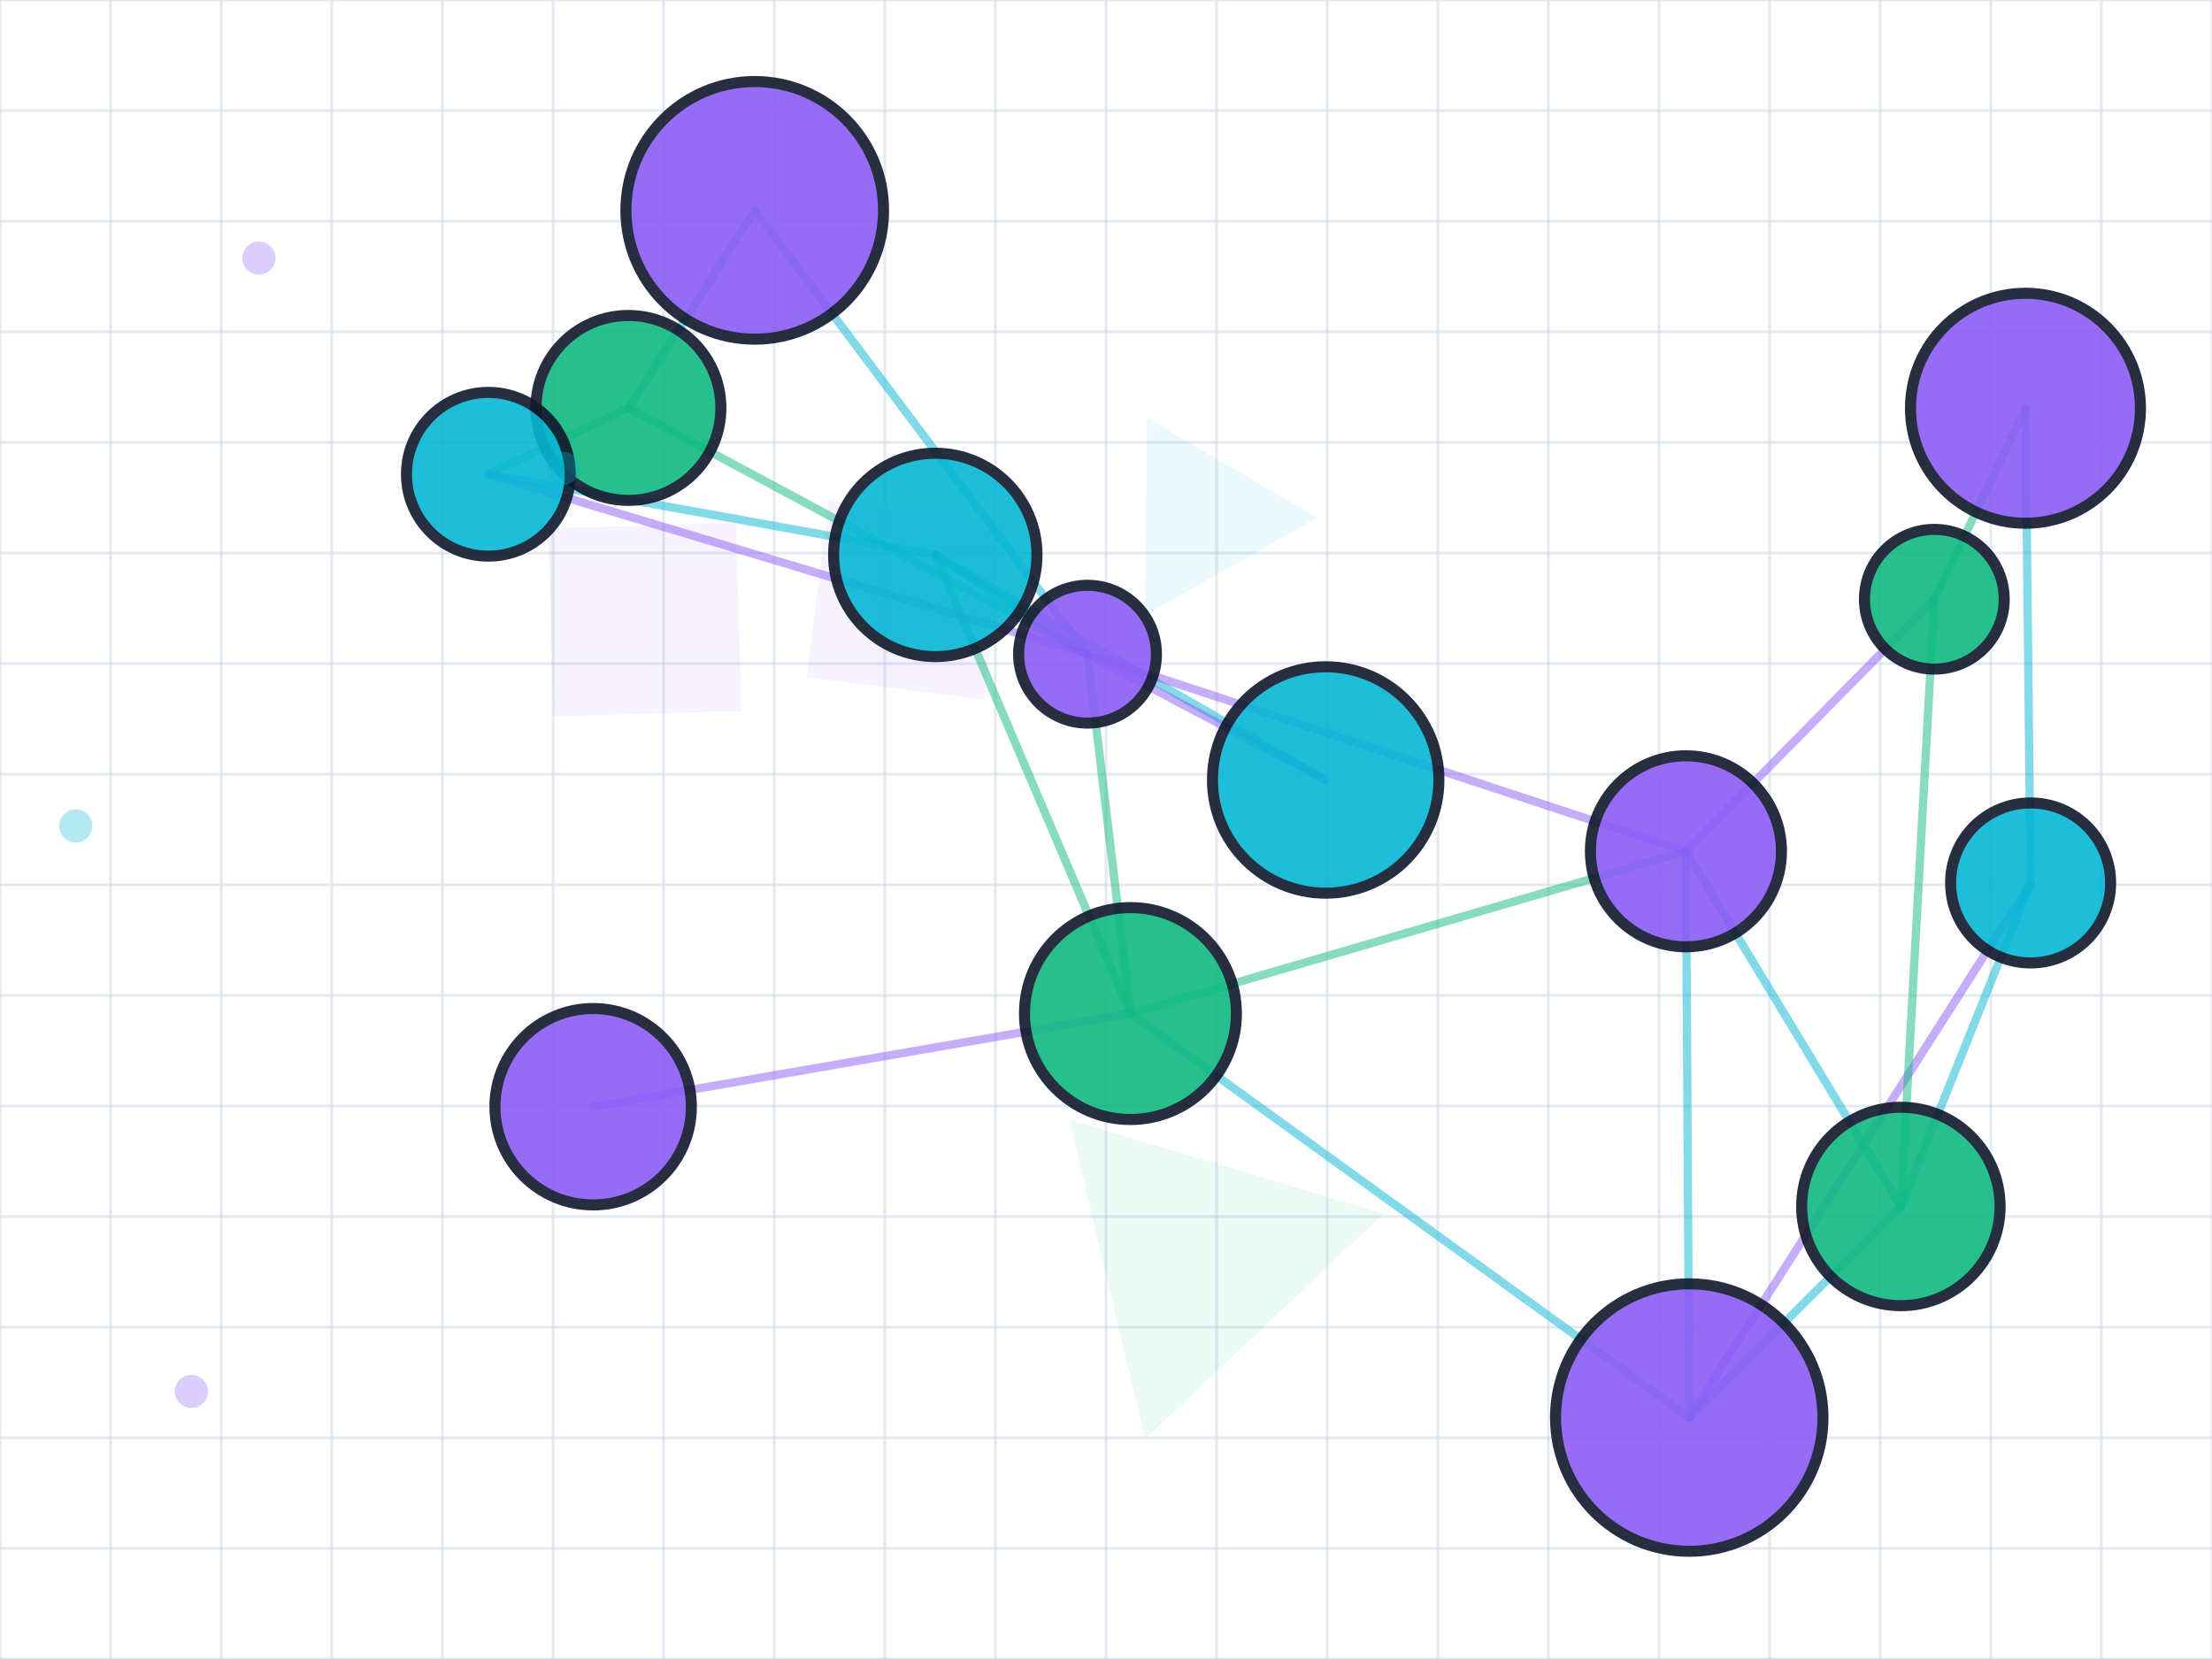
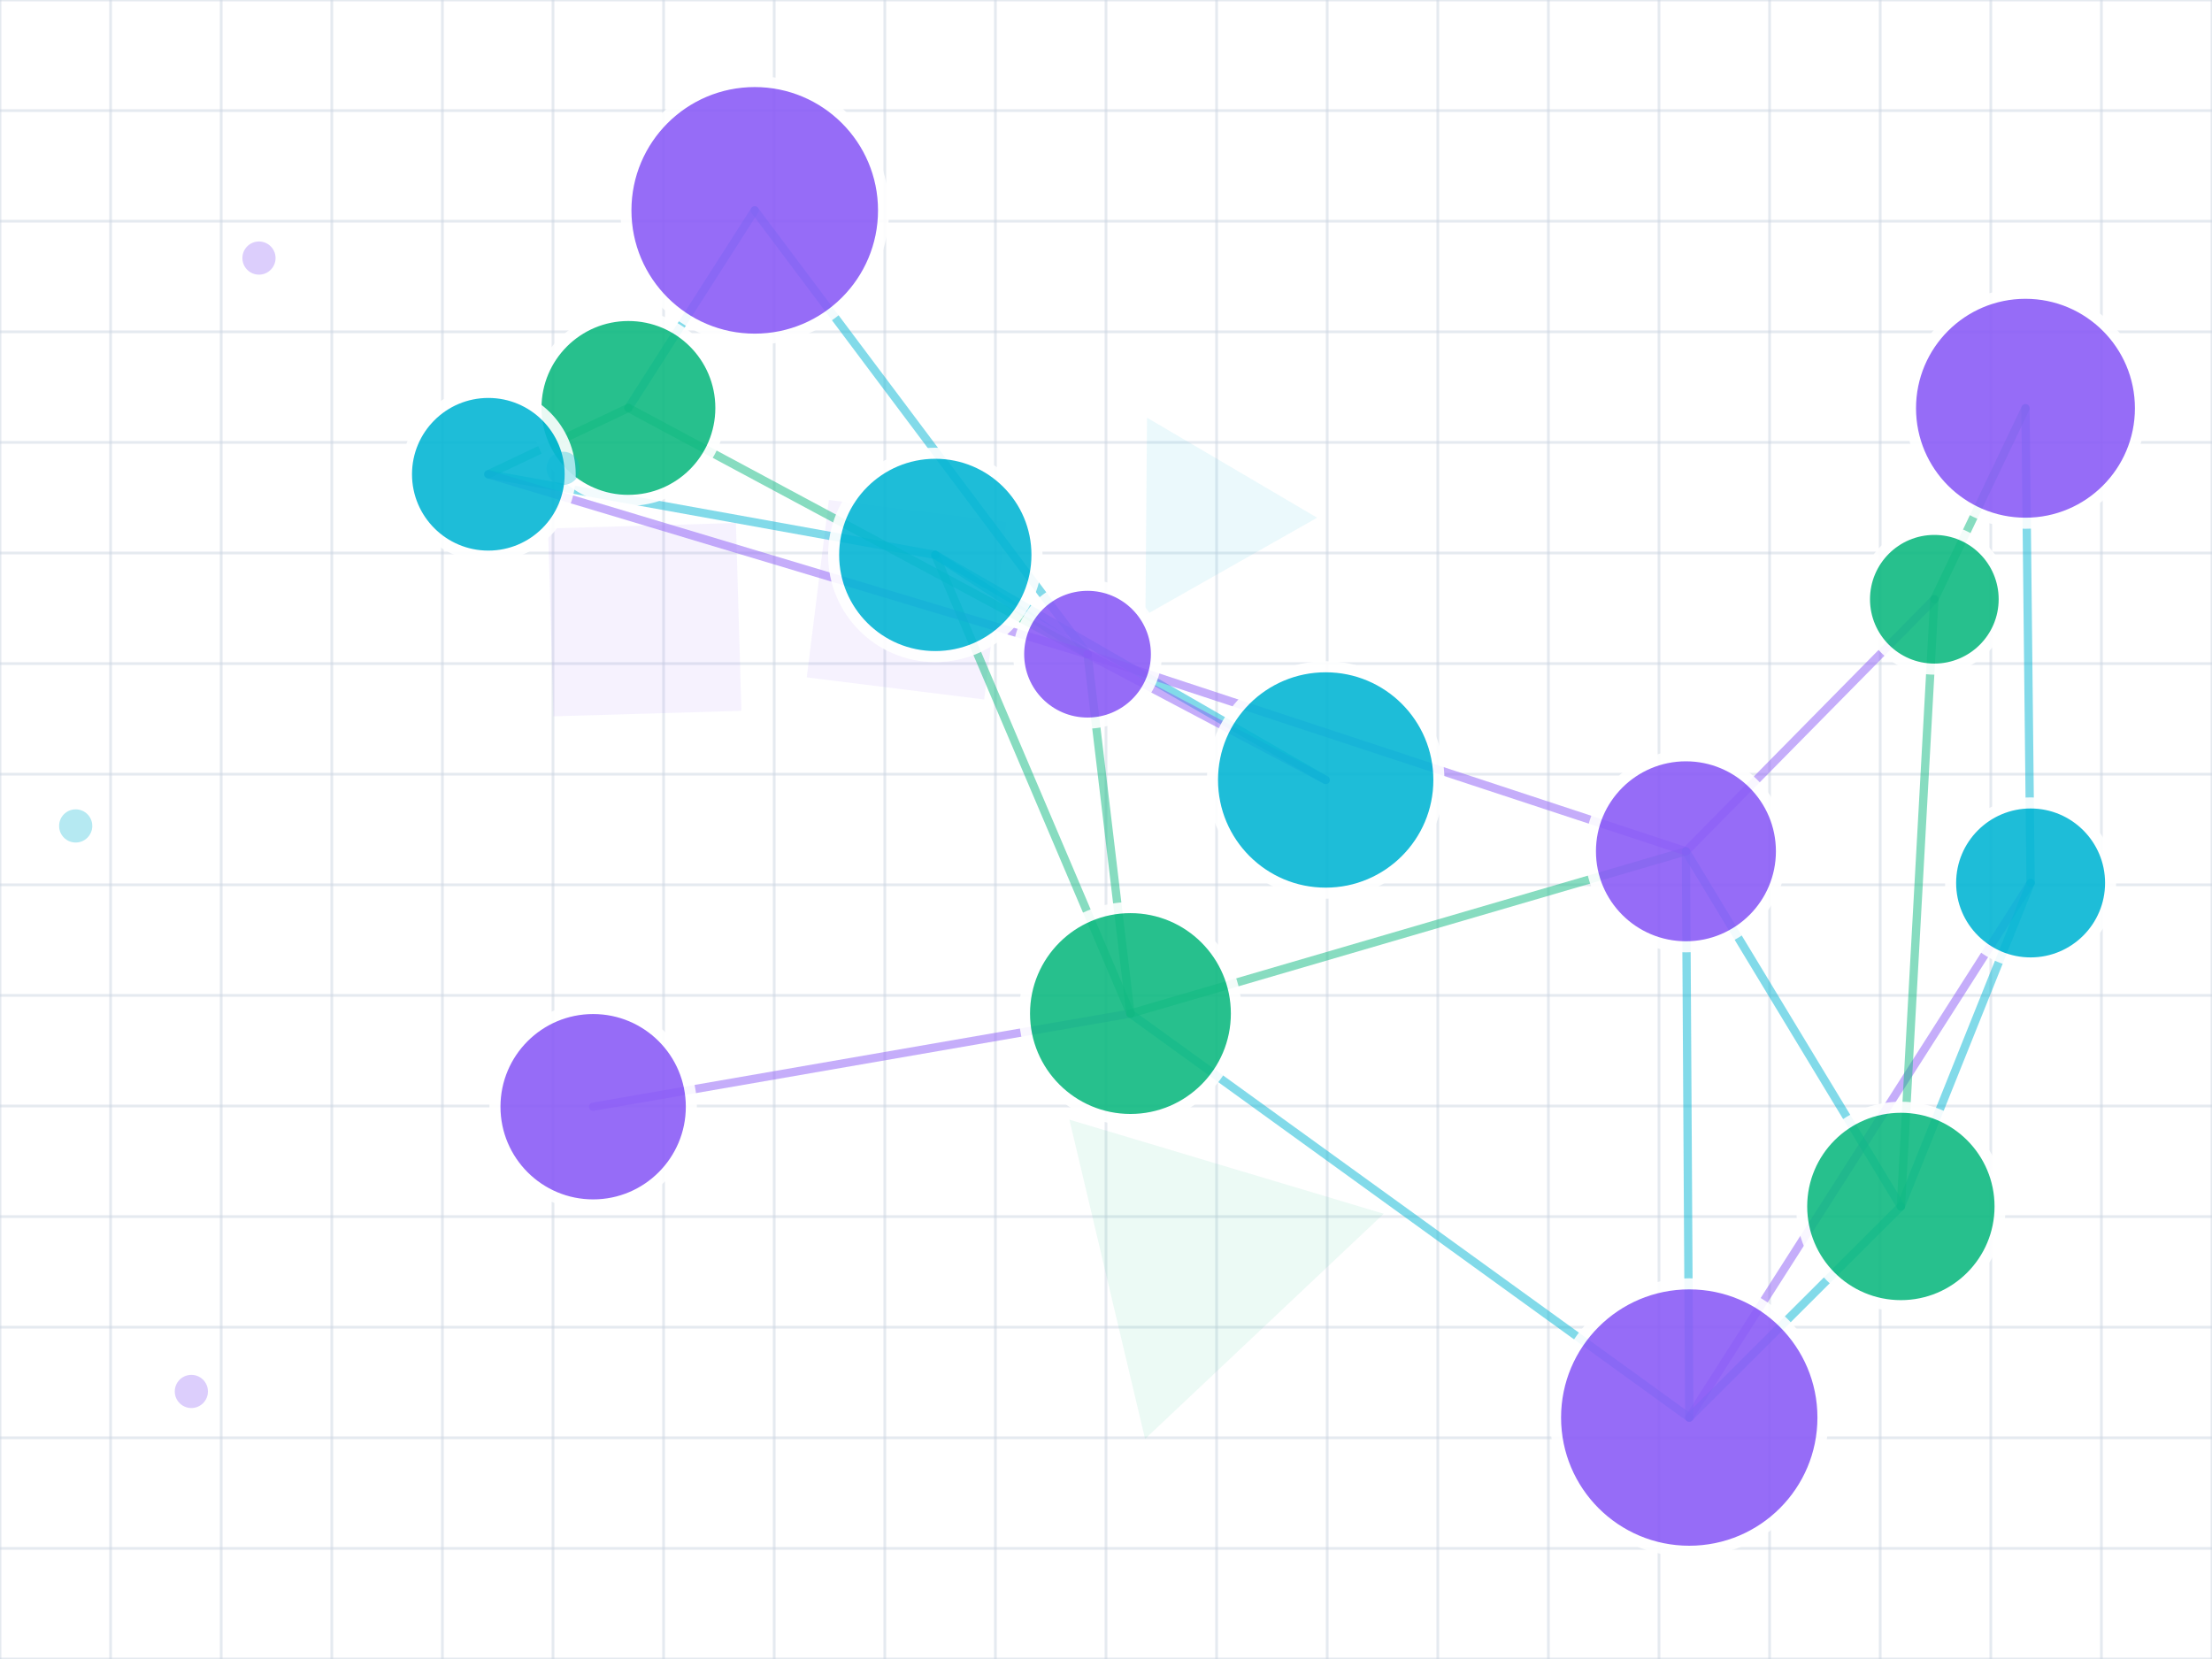
- <svg xmlns="http://www.w3.org/2000/svg" viewBox="0 0 800 600" width="800" height="600" role="img" aria-label="Automatonic AI Geometric Illustration">
-   <rect width="800" height="600" fill="#FFFFFF" />
+ <svg xmlns="http://www.w3.org/2000/svg" viewBox="0 0 800 600" width="800" height="600" role="img" aria-label="Automatonic AI Geometric Illustration" version="1.1" id="svg79">
+   <defs id="defs79" />
+   <rect width="800" height="600" fill="#FFFFFF" id="rect1" />
  <g id="grid-pattern">
-     <line x1="0" y1="0" x2="0" y2="600" stroke="#CBD5E1" stroke-width="1" opacity="0.5" />
-     <line x1="40" y1="0" x2="40" y2="600" stroke="#CBD5E1" stroke-width="1" opacity="0.5" />
-     <line x1="80" y1="0" x2="80" y2="600" stroke="#CBD5E1" stroke-width="1" opacity="0.5" />
-     <line x1="120" y1="0" x2="120" y2="600" stroke="#CBD5E1" stroke-width="1" opacity="0.5" />
-     <line x1="160" y1="0" x2="160" y2="600" stroke="#CBD5E1" stroke-width="1" opacity="0.5" />
-     <line x1="200" y1="0" x2="200" y2="600" stroke="#CBD5E1" stroke-width="1" opacity="0.5" />
-     <line x1="240" y1="0" x2="240" y2="600" stroke="#CBD5E1" stroke-width="1" opacity="0.5" />
-     <line x1="280" y1="0" x2="280" y2="600" stroke="#CBD5E1" stroke-width="1" opacity="0.5" />
-     <line x1="320" y1="0" x2="320" y2="600" stroke="#CBD5E1" stroke-width="1" opacity="0.5" />
-     <line x1="360" y1="0" x2="360" y2="600" stroke="#CBD5E1" stroke-width="1" opacity="0.5" />
-     <line x1="400" y1="0" x2="400" y2="600" stroke="#CBD5E1" stroke-width="1" opacity="0.5" />
-     <line x1="440" y1="0" x2="440" y2="600" stroke="#CBD5E1" stroke-width="1" opacity="0.5" />
-     <line x1="480" y1="0" x2="480" y2="600" stroke="#CBD5E1" stroke-width="1" opacity="0.5" />
-     <line x1="520" y1="0" x2="520" y2="600" stroke="#CBD5E1" stroke-width="1" opacity="0.5" />
-     <line x1="560" y1="0" x2="560" y2="600" stroke="#CBD5E1" stroke-width="1" opacity="0.5" />
-     <line x1="600" y1="0" x2="600" y2="600" stroke="#CBD5E1" stroke-width="1" opacity="0.5" />
-     <line x1="640" y1="0" x2="640" y2="600" stroke="#CBD5E1" stroke-width="1" opacity="0.5" />
-     <line x1="680" y1="0" x2="680" y2="600" stroke="#CBD5E1" stroke-width="1" opacity="0.5" />
-     <line x1="720" y1="0" x2="720" y2="600" stroke="#CBD5E1" stroke-width="1" opacity="0.5" />
-     <line x1="760" y1="0" x2="760" y2="600" stroke="#CBD5E1" stroke-width="1" opacity="0.5" />
-     <line x1="800" y1="0" x2="800" y2="600" stroke="#CBD5E1" stroke-width="1" opacity="0.5" />
-     <line x1="0" y1="0" x2="800" y2="0" stroke="#CBD5E1" stroke-width="1" opacity="0.5" />
-     <line x1="0" y1="40" x2="800" y2="40" stroke="#CBD5E1" stroke-width="1" opacity="0.5" />
-     <line x1="0" y1="80" x2="800" y2="80" stroke="#CBD5E1" stroke-width="1" opacity="0.5" />
-     <line x1="0" y1="120" x2="800" y2="120" stroke="#CBD5E1" stroke-width="1" opacity="0.5" />
-     <line x1="0" y1="160" x2="800" y2="160" stroke="#CBD5E1" stroke-width="1" opacity="0.5" />
-     <line x1="0" y1="200" x2="800" y2="200" stroke="#CBD5E1" stroke-width="1" opacity="0.5" />
-     <line x1="0" y1="240" x2="800" y2="240" stroke="#CBD5E1" stroke-width="1" opacity="0.5" />
-     <line x1="0" y1="280" x2="800" y2="280" stroke="#CBD5E1" stroke-width="1" opacity="0.5" />
-     <line x1="0" y1="320" x2="800" y2="320" stroke="#CBD5E1" stroke-width="1" opacity="0.5" />
-     <line x1="0" y1="360" x2="800" y2="360" stroke="#CBD5E1" stroke-width="1" opacity="0.5" />
-     <line x1="0" y1="400" x2="800" y2="400" stroke="#CBD5E1" stroke-width="1" opacity="0.5" />
-     <line x1="0" y1="440" x2="800" y2="440" stroke="#CBD5E1" stroke-width="1" opacity="0.5" />
-     <line x1="0" y1="480" x2="800" y2="480" stroke="#CBD5E1" stroke-width="1" opacity="0.5" />
-     <line x1="0" y1="520" x2="800" y2="520" stroke="#CBD5E1" stroke-width="1" opacity="0.5" />
-     <line x1="0" y1="560" x2="800" y2="560" stroke="#CBD5E1" stroke-width="1" opacity="0.5" />
-     <line x1="0" y1="600" x2="800" y2="600" stroke="#CBD5E1" stroke-width="1" opacity="0.5" />
+     <line x1="0" y1="0" x2="0" y2="600" stroke="#CBD5E1" stroke-width="1" opacity="0.5" id="line1" />
+     <line x1="40" y1="0" x2="40" y2="600" stroke="#CBD5E1" stroke-width="1" opacity="0.5" id="line2" />
+     <line x1="80" y1="0" x2="80" y2="600" stroke="#CBD5E1" stroke-width="1" opacity="0.5" id="line3" />
+     <line x1="120" y1="0" x2="120" y2="600" stroke="#CBD5E1" stroke-width="1" opacity="0.5" id="line4" />
+     <line x1="160" y1="0" x2="160" y2="600" stroke="#CBD5E1" stroke-width="1" opacity="0.5" id="line5" />
+     <line x1="200" y1="0" x2="200" y2="600" stroke="#CBD5E1" stroke-width="1" opacity="0.5" id="line6" />
+     <line x1="240" y1="0" x2="240" y2="600" stroke="#CBD5E1" stroke-width="1" opacity="0.5" id="line7" />
+     <line x1="280" y1="0" x2="280" y2="600" stroke="#CBD5E1" stroke-width="1" opacity="0.5" id="line8" />
+     <line x1="320" y1="0" x2="320" y2="600" stroke="#CBD5E1" stroke-width="1" opacity="0.5" id="line9" />
+     <line x1="360" y1="0" x2="360" y2="600" stroke="#CBD5E1" stroke-width="1" opacity="0.5" id="line10" />
+     <line x1="400" y1="0" x2="400" y2="600" stroke="#CBD5E1" stroke-width="1" opacity="0.5" id="line11" />
+     <line x1="440" y1="0" x2="440" y2="600" stroke="#CBD5E1" stroke-width="1" opacity="0.5" id="line12" />
+     <line x1="480" y1="0" x2="480" y2="600" stroke="#CBD5E1" stroke-width="1" opacity="0.5" id="line13" />
+     <line x1="520" y1="0" x2="520" y2="600" stroke="#CBD5E1" stroke-width="1" opacity="0.5" id="line14" />
+     <line x1="560" y1="0" x2="560" y2="600" stroke="#CBD5E1" stroke-width="1" opacity="0.5" id="line15" />
+     <line x1="600" y1="0" x2="600" y2="600" stroke="#CBD5E1" stroke-width="1" opacity="0.5" id="line16" />
+     <line x1="640" y1="0" x2="640" y2="600" stroke="#CBD5E1" stroke-width="1" opacity="0.5" id="line17" />
+     <line x1="680" y1="0" x2="680" y2="600" stroke="#CBD5E1" stroke-width="1" opacity="0.5" id="line18" />
+     <line x1="720" y1="0" x2="720" y2="600" stroke="#CBD5E1" stroke-width="1" opacity="0.5" id="line19" />
+     <line x1="760" y1="0" x2="760" y2="600" stroke="#CBD5E1" stroke-width="1" opacity="0.5" id="line20" />
+     <line x1="800" y1="0" x2="800" y2="600" stroke="#CBD5E1" stroke-width="1" opacity="0.5" id="line21" />
+     <line x1="0" y1="0" x2="800" y2="0" stroke="#CBD5E1" stroke-width="1" opacity="0.5" id="line22" />
+     <line x1="0" y1="40" x2="800" y2="40" stroke="#CBD5E1" stroke-width="1" opacity="0.5" id="line23" />
+     <line x1="0" y1="80" x2="800" y2="80" stroke="#CBD5E1" stroke-width="1" opacity="0.5" id="line24" />
+     <line x1="0" y1="120" x2="800" y2="120" stroke="#CBD5E1" stroke-width="1" opacity="0.5" id="line25" />
+     <line x1="0" y1="160" x2="800" y2="160" stroke="#CBD5E1" stroke-width="1" opacity="0.5" id="line26" />
+     <line x1="0" y1="200" x2="800" y2="200" stroke="#CBD5E1" stroke-width="1" opacity="0.5" id="line27" />
+     <line x1="0" y1="240" x2="800" y2="240" stroke="#CBD5E1" stroke-width="1" opacity="0.5" id="line28" />
+     <line x1="0" y1="280" x2="800" y2="280" stroke="#CBD5E1" stroke-width="1" opacity="0.5" id="line29" />
+     <line x1="0" y1="320" x2="800" y2="320" stroke="#CBD5E1" stroke-width="1" opacity="0.5" id="line30" />
+     <line x1="0" y1="360" x2="800" y2="360" stroke="#CBD5E1" stroke-width="1" opacity="0.5" id="line31" />
+     <line x1="0" y1="400" x2="800" y2="400" stroke="#CBD5E1" stroke-width="1" opacity="0.5" id="line32" />
+     <line x1="0" y1="440" x2="800" y2="440" stroke="#CBD5E1" stroke-width="1" opacity="0.5" id="line33" />
+     <line x1="0" y1="480" x2="800" y2="480" stroke="#CBD5E1" stroke-width="1" opacity="0.5" id="line34" />
+     <line x1="0" y1="520" x2="800" y2="520" stroke="#CBD5E1" stroke-width="1" opacity="0.5" id="line35" />
+     <line x1="0" y1="560" x2="800" y2="560" stroke="#CBD5E1" stroke-width="1" opacity="0.5" id="line36" />
+     <line x1="0" y1="600" x2="800" y2="600" stroke="#CBD5E1" stroke-width="1" opacity="0.5" id="line37" />
  </g>
  <g id="background-shapes">
-     <rect x="199.188" y="190.116" width="67.974" height="67.974" fill="#8B5CF6" opacity="0.08" transform="rotate(-1.668596 233.1745 224.1025)" />
-     <rect x="295.52" y="184.567" width="64.663" height="64.663" fill="#8B5CF6" opacity="0.08" transform="rotate(7.105195 327.8517 216.8979)" />
-     <path d="M 414.265,222.432 L 476.354,187.24 L 414.832,151.066 Z" fill="#06B6D4" opacity="0.08" />
-     <path d="M 414.13,520.403 L 500.447,438.967 L 386.763,404.932 Z" fill="#10B981" opacity="0.08" />
+     <rect x="199.188" y="190.116" width="67.974" height="67.974" fill="#8B5CF6" opacity="0.08" transform="rotate(-1.668596 233.1745 224.1025)" id="rect37" />
+     <rect x="295.52" y="184.567" width="64.663" height="64.663" fill="#8B5CF6" opacity="0.08" transform="rotate(7.105195 327.8517 216.8979)" id="rect38" />
+     <path d="M 414.265,222.432 L 476.354,187.24 L 414.832,151.066 Z" fill="#06B6D4" opacity="0.08" id="path38" />
+     <path d="M 414.13,520.403 L 500.447,438.967 L 386.763,404.932 Z" fill="#10B981" opacity="0.08" id="path39" />
  </g>
  <g id="graph-edges">
-     <line x1="272.958" y1="76.078" x2="227.275" y2="147.535" stroke="#06B6D4" stroke-width="3" opacity="0.5" stroke-linecap="round" />
-     <line x1="272.958" y1="76.078" x2="393.322" y2="236.597" stroke="#06B6D4" stroke-width="3" opacity="0.5" stroke-linecap="round" />
-     <line x1="610.941" y1="512.679" x2="408.841" y2="366.564" stroke="#06B6D4" stroke-width="3" opacity="0.5" stroke-linecap="round" />
-     <line x1="610.941" y1="512.679" x2="734.395" y2="319.329" stroke="#8B5CF6" stroke-width="3" opacity="0.5" stroke-linecap="round" />
-     <line x1="610.941" y1="512.679" x2="609.74" y2="307.881" stroke="#06B6D4" stroke-width="3" opacity="0.5" stroke-linecap="round" />
-     <line x1="610.941" y1="512.679" x2="687.475" y2="436.333" stroke="#06B6D4" stroke-width="3" opacity="0.5" stroke-linecap="round" />
-     <line x1="408.841" y1="366.564" x2="338.264" y2="200.695" stroke="#10B981" stroke-width="3" opacity="0.5" stroke-linecap="round" />
-     <line x1="408.841" y1="366.564" x2="214.519" y2="400.259" stroke="#8B5CF6" stroke-width="3" opacity="0.5" stroke-linecap="round" />
-     <line x1="408.841" y1="366.564" x2="393.322" y2="236.597" stroke="#10B981" stroke-width="3" opacity="0.5" stroke-linecap="round" />
-     <line x1="408.841" y1="366.564" x2="609.74" y2="307.881" stroke="#10B981" stroke-width="3" opacity="0.5" stroke-linecap="round" />
-     <line x1="338.264" y1="200.695" x2="393.322" y2="236.597" stroke="#06B6D4" stroke-width="3" opacity="0.5" stroke-linecap="round" />
-     <line x1="338.264" y1="200.695" x2="479.453" y2="282.086" stroke="#06B6D4" stroke-width="3" opacity="0.5" stroke-linecap="round" />
-     <line x1="338.264" y1="200.695" x2="176.613" y2="171.527" stroke="#06B6D4" stroke-width="3" opacity="0.5" stroke-linecap="round" />
-     <line x1="734.395" y1="319.329" x2="732.541" y2="147.65" stroke="#06B6D4" stroke-width="3" opacity="0.5" stroke-linecap="round" />
-     <line x1="734.395" y1="319.329" x2="687.475" y2="436.333" stroke="#06B6D4" stroke-width="3" opacity="0.5" stroke-linecap="round" />
-     <line x1="227.275" y1="147.535" x2="393.322" y2="236.597" stroke="#10B981" stroke-width="3" opacity="0.5" stroke-linecap="round" />
-     <line x1="227.275" y1="147.535" x2="176.613" y2="171.527" stroke="#10B981" stroke-width="3" opacity="0.5" stroke-linecap="round" />
-     <line x1="699.578" y1="216.728" x2="732.541" y2="147.65" stroke="#10B981" stroke-width="3" opacity="0.5" stroke-linecap="round" />
-     <line x1="699.578" y1="216.728" x2="609.74" y2="307.881" stroke="#8B5CF6" stroke-width="3" opacity="0.5" stroke-linecap="round" />
-     <line x1="699.578" y1="216.728" x2="687.475" y2="436.333" stroke="#10B981" stroke-width="3" opacity="0.5" stroke-linecap="round" />
-     <line x1="393.322" y1="236.597" x2="479.453" y2="282.086" stroke="#8B5CF6" stroke-width="3" opacity="0.5" stroke-linecap="round" />
-     <line x1="393.322" y1="236.597" x2="176.613" y2="171.527" stroke="#8B5CF6" stroke-width="3" opacity="0.5" stroke-linecap="round" />
-     <line x1="393.322" y1="236.597" x2="609.74" y2="307.881" stroke="#8B5CF6" stroke-width="3" opacity="0.5" stroke-linecap="round" />
-     <line x1="609.74" y1="307.881" x2="687.475" y2="436.333" stroke="#06B6D4" stroke-width="3" opacity="0.5" stroke-linecap="round" />
+     <line x1="272.958" y1="76.078" x2="227.275" y2="147.535" stroke="#06B6D4" stroke-width="3" opacity="0.5" stroke-linecap="round" id="line39" />
+     <line x1="272.958" y1="76.078" x2="393.322" y2="236.597" stroke="#06B6D4" stroke-width="3" opacity="0.5" stroke-linecap="round" id="line40" />
+     <line x1="610.941" y1="512.679" x2="408.841" y2="366.564" stroke="#06B6D4" stroke-width="3" opacity="0.5" stroke-linecap="round" id="line41" />
+     <line x1="610.941" y1="512.679" x2="734.395" y2="319.329" stroke="#06B6D4" stroke-width="3" opacity="0.5" stroke-linecap="round" id="line42" style="stroke:#8b5cf6;stroke-opacity:1" />
+     <line x1="610.941" y1="512.679" x2="609.74" y2="307.881" stroke="#06B6D4" stroke-width="3" opacity="0.5" stroke-linecap="round" id="line43" />
+     <line x1="610.941" y1="512.679" x2="687.475" y2="436.333" stroke="#06B6D4" stroke-width="3" opacity="0.5" stroke-linecap="round" id="line44" />
+     <line x1="408.841" y1="366.564" x2="338.264" y2="200.695" stroke="#10B981" stroke-width="3" opacity="0.5" stroke-linecap="round" id="line45" />
+     <line x1="408.841" y1="366.564" x2="214.519" y2="400.259" stroke="#10B981" stroke-width="3" opacity="0.5" stroke-linecap="round" id="line46" style="stroke:#8b5cf6;stroke-opacity:1" />
+     <line x1="408.841" y1="366.564" x2="393.322" y2="236.597" stroke="#10B981" stroke-width="3" opacity="0.5" stroke-linecap="round" id="line47" />
+     <line x1="408.841" y1="366.564" x2="609.74" y2="307.881" stroke="#10B981" stroke-width="3" opacity="0.5" stroke-linecap="round" id="line48" />
+     <line x1="338.264" y1="200.695" x2="393.322" y2="236.597" stroke="#06B6D4" stroke-width="3" opacity="0.5" stroke-linecap="round" id="line49" />
+     <line x1="338.264" y1="200.695" x2="479.453" y2="282.086" stroke="#06B6D4" stroke-width="3" opacity="0.5" stroke-linecap="round" id="line50" />
+     <line x1="338.264" y1="200.695" x2="176.613" y2="171.527" stroke="#06B6D4" stroke-width="3" opacity="0.5" stroke-linecap="round" id="line51" />
+     <line x1="734.395" y1="319.329" x2="732.541" y2="147.65" stroke="#06B6D4" stroke-width="3" opacity="0.5" stroke-linecap="round" id="line52" />
+     <line x1="734.395" y1="319.329" x2="687.475" y2="436.333" stroke="#06B6D4" stroke-width="3" opacity="0.5" stroke-linecap="round" id="line53" />
+     <line x1="227.275" y1="147.535" x2="393.322" y2="236.597" stroke="#10B981" stroke-width="3" opacity="0.5" stroke-linecap="round" id="line54" />
+     <line x1="227.275" y1="147.535" x2="176.613" y2="171.527" stroke="#10B981" stroke-width="3" opacity="0.5" stroke-linecap="round" id="line55" />
+     <line x1="699.578" y1="216.728" x2="732.541" y2="147.65" stroke="#10B981" stroke-width="3" opacity="0.5" stroke-linecap="round" id="line56" />
+     <line x1="699.578" y1="216.728" x2="609.74" y2="307.881" stroke="#10B981" stroke-width="3" opacity="0.5" stroke-linecap="round" id="line57" style="stroke:#8b5cf6;stroke-opacity:1" />
+     <line x1="699.578" y1="216.728" x2="687.475" y2="436.333" stroke="#10B981" stroke-width="3" opacity="0.5" stroke-linecap="round" id="line58" />
+     <line x1="393.322" y1="236.597" x2="479.453" y2="282.086" stroke="#8B5CF6" stroke-width="3" opacity="0.5" stroke-linecap="round" id="line59" />
+     <line x1="393.322" y1="236.597" x2="176.613" y2="171.527" stroke="#8B5CF6" stroke-width="3" opacity="0.5" stroke-linecap="round" id="line60" />
+     <line x1="393.322" y1="236.597" x2="609.74" y2="307.881" stroke="#8B5CF6" stroke-width="3" opacity="0.5" stroke-linecap="round" id="line61" />
+     <line x1="609.74" y1="307.881" x2="687.475" y2="436.333" stroke="#06B6D4" stroke-width="3" opacity="0.5" stroke-linecap="round" id="line62" />
  </g>
  <g id="graph-nodes">
-     <circle cx="272.958" cy="76.078" r="46.591" fill="#8B5CF6" opacity="0.9" stroke="#0F172A" stroke-width="4" />
-     <circle cx="610.941" cy="512.679" r="48.359" fill="#8B5CF6" opacity="0.9" stroke="#0F172A" stroke-width="4" />
-     <circle cx="408.841" cy="366.564" r="38.317" fill="#10B981" opacity="0.9" stroke="#0F172A" stroke-width="4" />
-     <circle cx="338.264" cy="200.695" r="36.773" fill="#06B6D4" opacity="0.9" stroke="#0F172A" stroke-width="4" />
-     <circle cx="214.519" cy="400.259" r="35.517" fill="#8B5CF6" opacity="0.9" stroke="#0F172A" stroke-width="4" />
-     <circle cx="734.395" cy="319.329" r="28.932" fill="#06B6D4" opacity="0.9" stroke="#0F172A" stroke-width="4" />
-     <circle cx="227.275" cy="147.535" r="33.437" fill="#10B981" opacity="0.9" stroke="#0F172A" stroke-width="4" />
-     <circle cx="699.578" cy="216.728" r="25.267" fill="#10B981" opacity="0.9" stroke="#0F172A" stroke-width="4" />
-     <circle cx="732.541" cy="147.65" r="41.583" fill="#8B5CF6" opacity="0.9" stroke="#0F172A" stroke-width="4" />
-     <circle cx="393.322" cy="236.597" r="24.916" fill="#8B5CF6" opacity="0.9" stroke="#0F172A" stroke-width="4" />
-     <circle cx="479.453" cy="282.086" r="40.943" fill="#06B6D4" opacity="0.9" stroke="#0F172A" stroke-width="4" />
-     <circle cx="176.613" cy="171.527" r="29.605" fill="#06B6D4" opacity="0.9" stroke="#0F172A" stroke-width="4" />
-     <circle cx="609.74" cy="307.881" r="34.542" fill="#8B5CF6" opacity="0.9" stroke="#0F172A" stroke-width="4" />
-     <circle cx="687.475" cy="436.333" r="35.879" fill="#10B981" opacity="0.9" stroke="#0F172A" stroke-width="4" />
+     <circle cx="272.958" cy="76.078" r="46.591" fill="#06B6D4" opacity="0.9" stroke="#FFFFFF" stroke-width="4" id="circle62" style="fill:#8b5cf6;fill-opacity:1" />
+     <circle cx="610.941" cy="512.679" r="48.359" fill="#06B6D4" opacity="0.9" stroke="#FFFFFF" stroke-width="4" id="circle63" style="fill:#8b5cf6;fill-opacity:1" />
+     <circle cx="408.841" cy="366.564" r="38.317" fill="#10B981" opacity="0.9" stroke="#FFFFFF" stroke-width="4" id="circle64" />
+     <circle cx="338.264" cy="200.695" r="36.773" fill="#06B6D4" opacity="0.9" stroke="#FFFFFF" stroke-width="4" id="circle65" />
+     <circle cx="214.519" cy="400.259" r="35.517" fill="#06B6D4" opacity="0.9" stroke="#FFFFFF" stroke-width="4" id="circle66" style="fill:#8b5cf6;fill-opacity:1" />
+     <circle cx="734.395" cy="319.329" r="28.932" fill="#06B6D4" opacity="0.9" stroke="#FFFFFF" stroke-width="4" id="circle67" />
+     <circle cx="227.275" cy="147.535" r="33.437" fill="#10B981" opacity="0.9" stroke="#FFFFFF" stroke-width="4" id="circle68" />
+     <circle cx="699.578" cy="216.728" r="25.267" fill="#10B981" opacity="0.9" stroke="#FFFFFF" stroke-width="4" id="circle69" />
+     <circle cx="732.541" cy="147.65" r="41.583" fill="#06B6D4" opacity="0.9" stroke="#FFFFFF" stroke-width="4" id="circle70" style="fill:#8b5cf6;fill-opacity:1" />
+     <circle cx="393.322" cy="236.597" r="24.916" fill="#8B5CF6" opacity="0.9" stroke="#FFFFFF" stroke-width="4" id="circle71" />
+     <circle cx="479.453" cy="282.086" r="40.943" fill="#06B6D4" opacity="0.9" stroke="#FFFFFF" stroke-width="4" id="circle72" />
+     <circle cx="176.613" cy="171.527" r="29.605" fill="#06B6D4" opacity="0.9" stroke="#FFFFFF" stroke-width="4" id="circle73" />
+     <circle cx="609.74" cy="307.881" r="34.542" fill="#06B6D4" opacity="0.9" stroke="#FFFFFF" stroke-width="4" id="circle74" style="fill:#8b5cf6;fill-opacity:1" />
+     <circle cx="687.475" cy="436.333" r="35.879" fill="#10B981" opacity="0.9" stroke="#FFFFFF" stroke-width="4" id="circle75" />
  </g>
  <g id="accent-dots">
-     <circle cx="69.208" cy="503.236" r="6" fill="#8B5CF6" opacity="0.3" />
-     <circle cx="93.663" cy="93.336" r="6" fill="#8B5CF6" opacity="0.3" />
-     <circle cx="27.377" cy="298.714" r="6" fill="#06B6D4" opacity="0.3" />
-     <circle cx="203.683" cy="169.37" r="6" fill="#06B6D4" opacity="0.3" />
+     <circle cx="69.208" cy="503.236" r="6" fill="#8B5CF6" opacity="0.3" id="circle76" />
+     <circle cx="93.663" cy="93.336" r="6" fill="#8B5CF6" opacity="0.3" id="circle77" />
+     <circle cx="27.377" cy="298.714" r="6" fill="#06B6D4" opacity="0.3" id="circle78" />
+     <circle cx="203.683" cy="169.37" r="6" fill="#06B6D4" opacity="0.3" id="circle79" />
  </g>
</svg>
